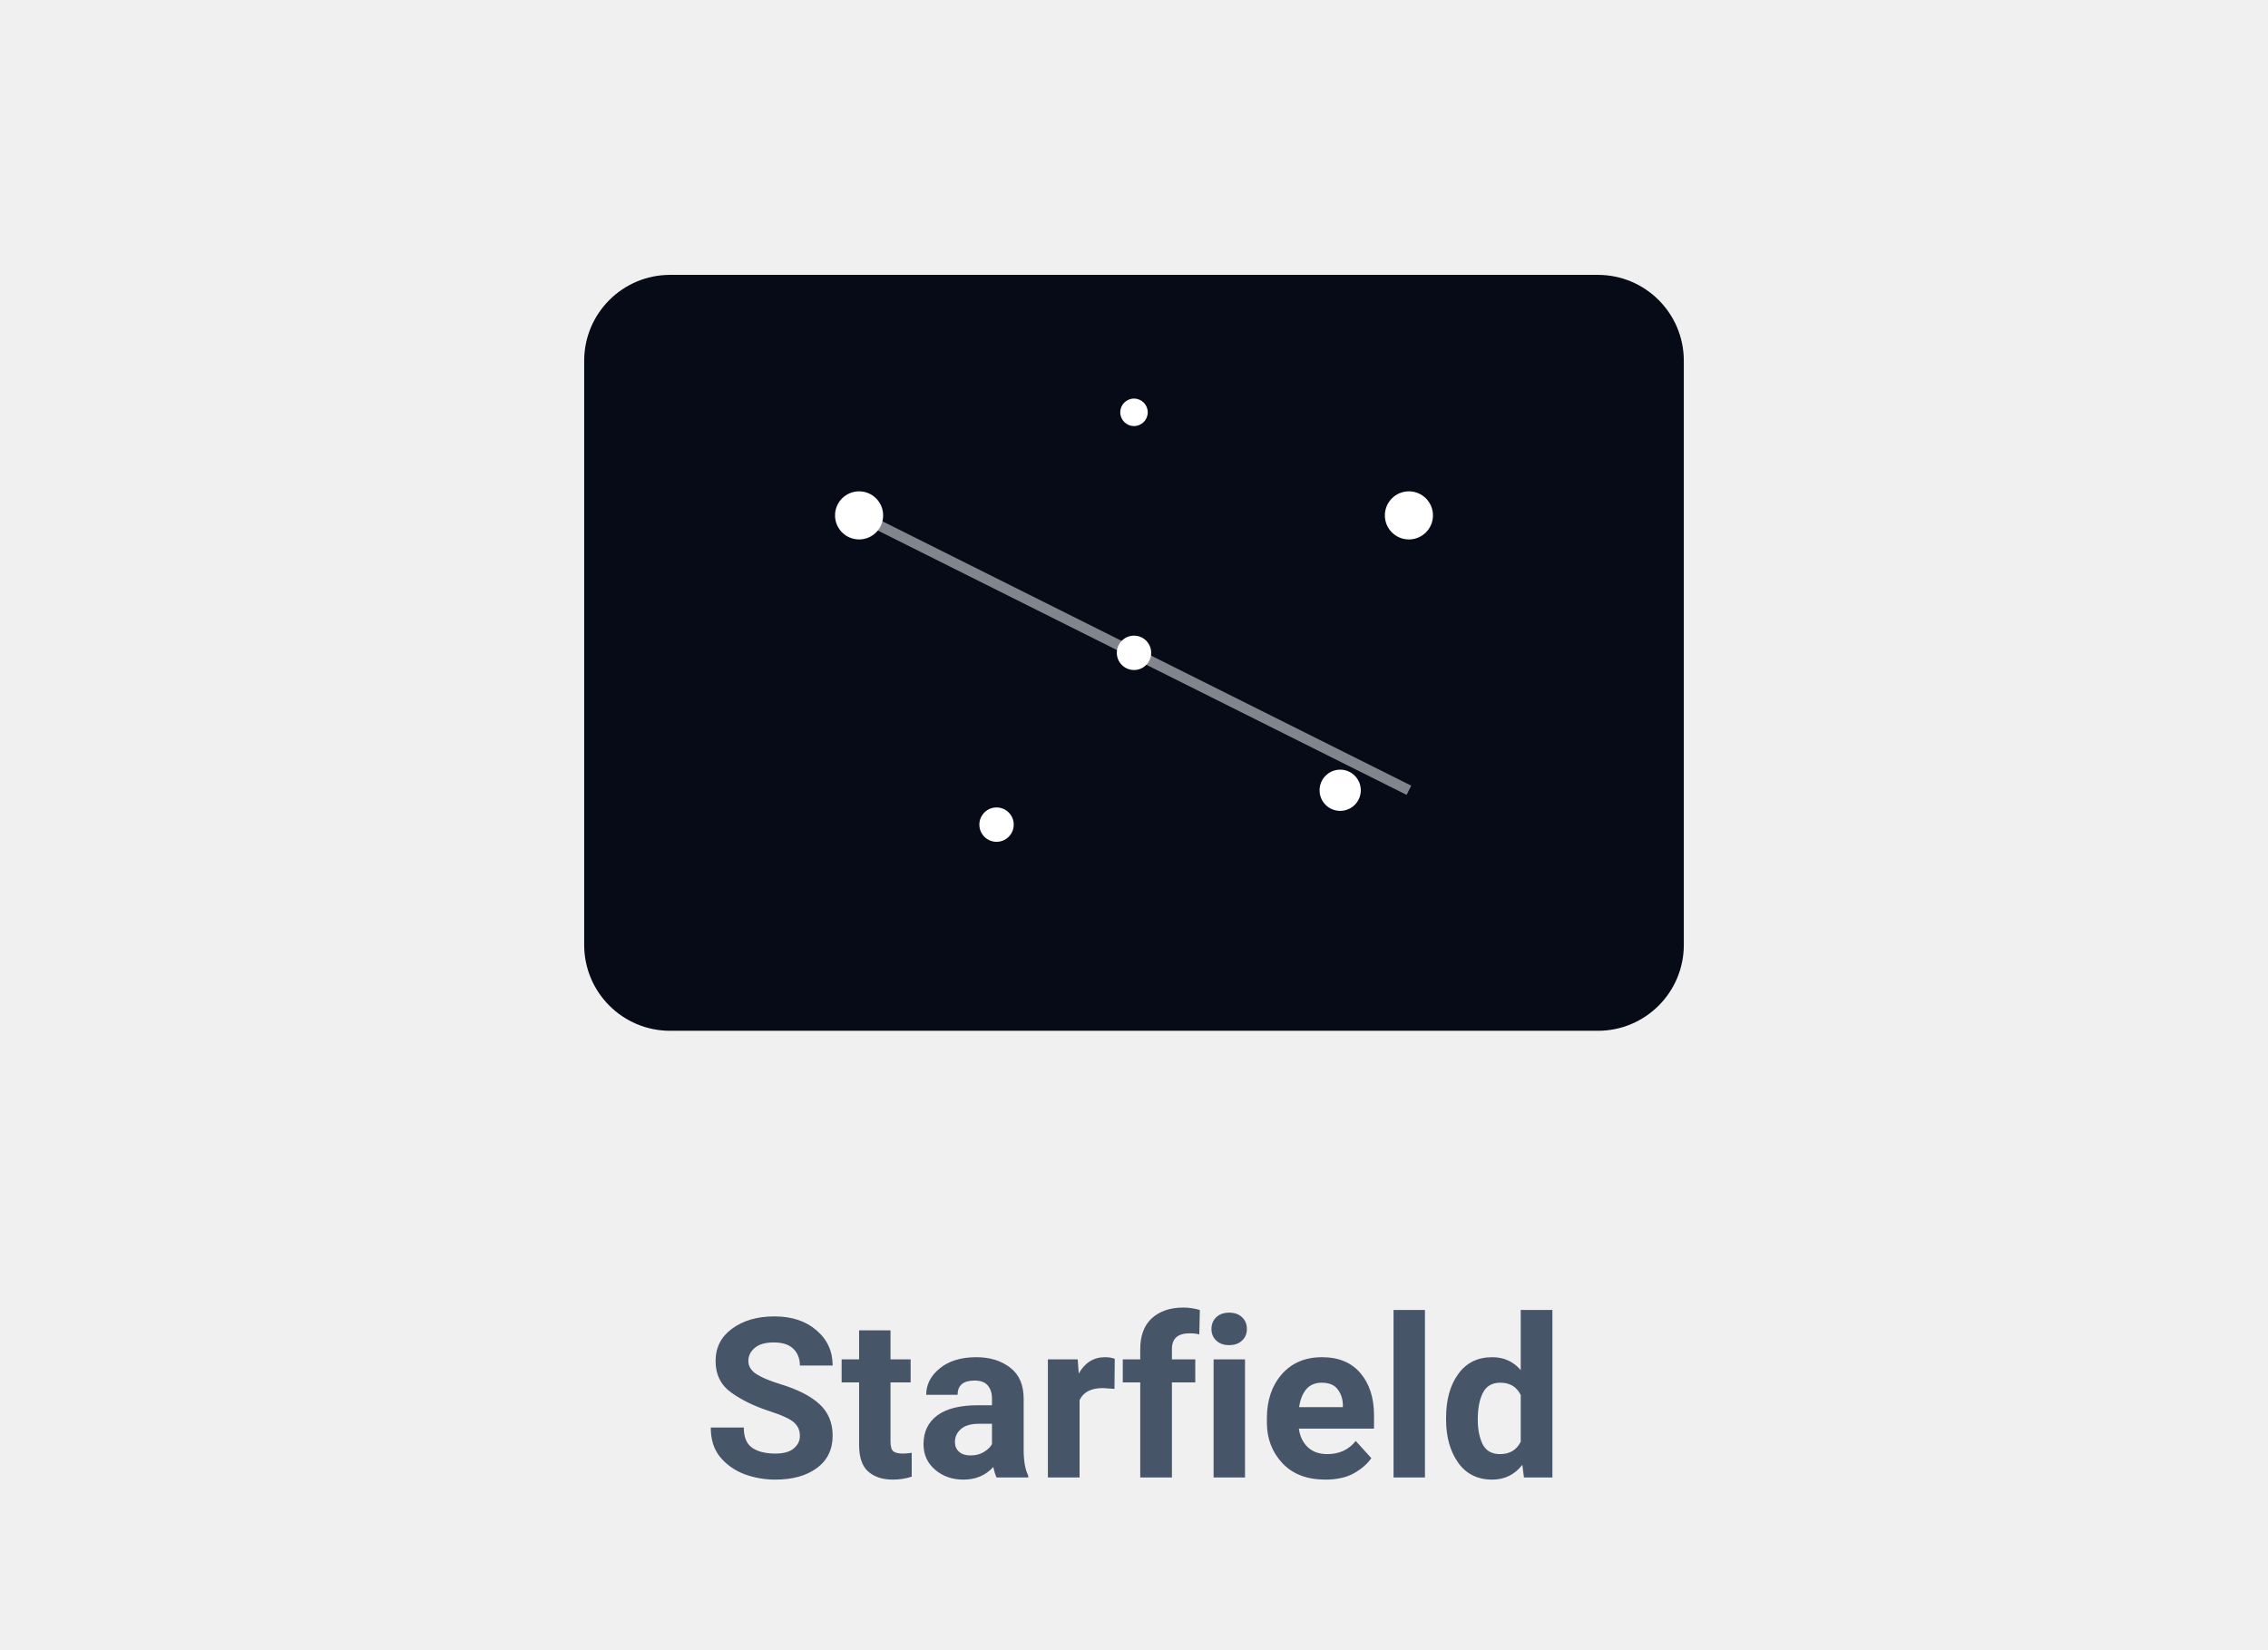
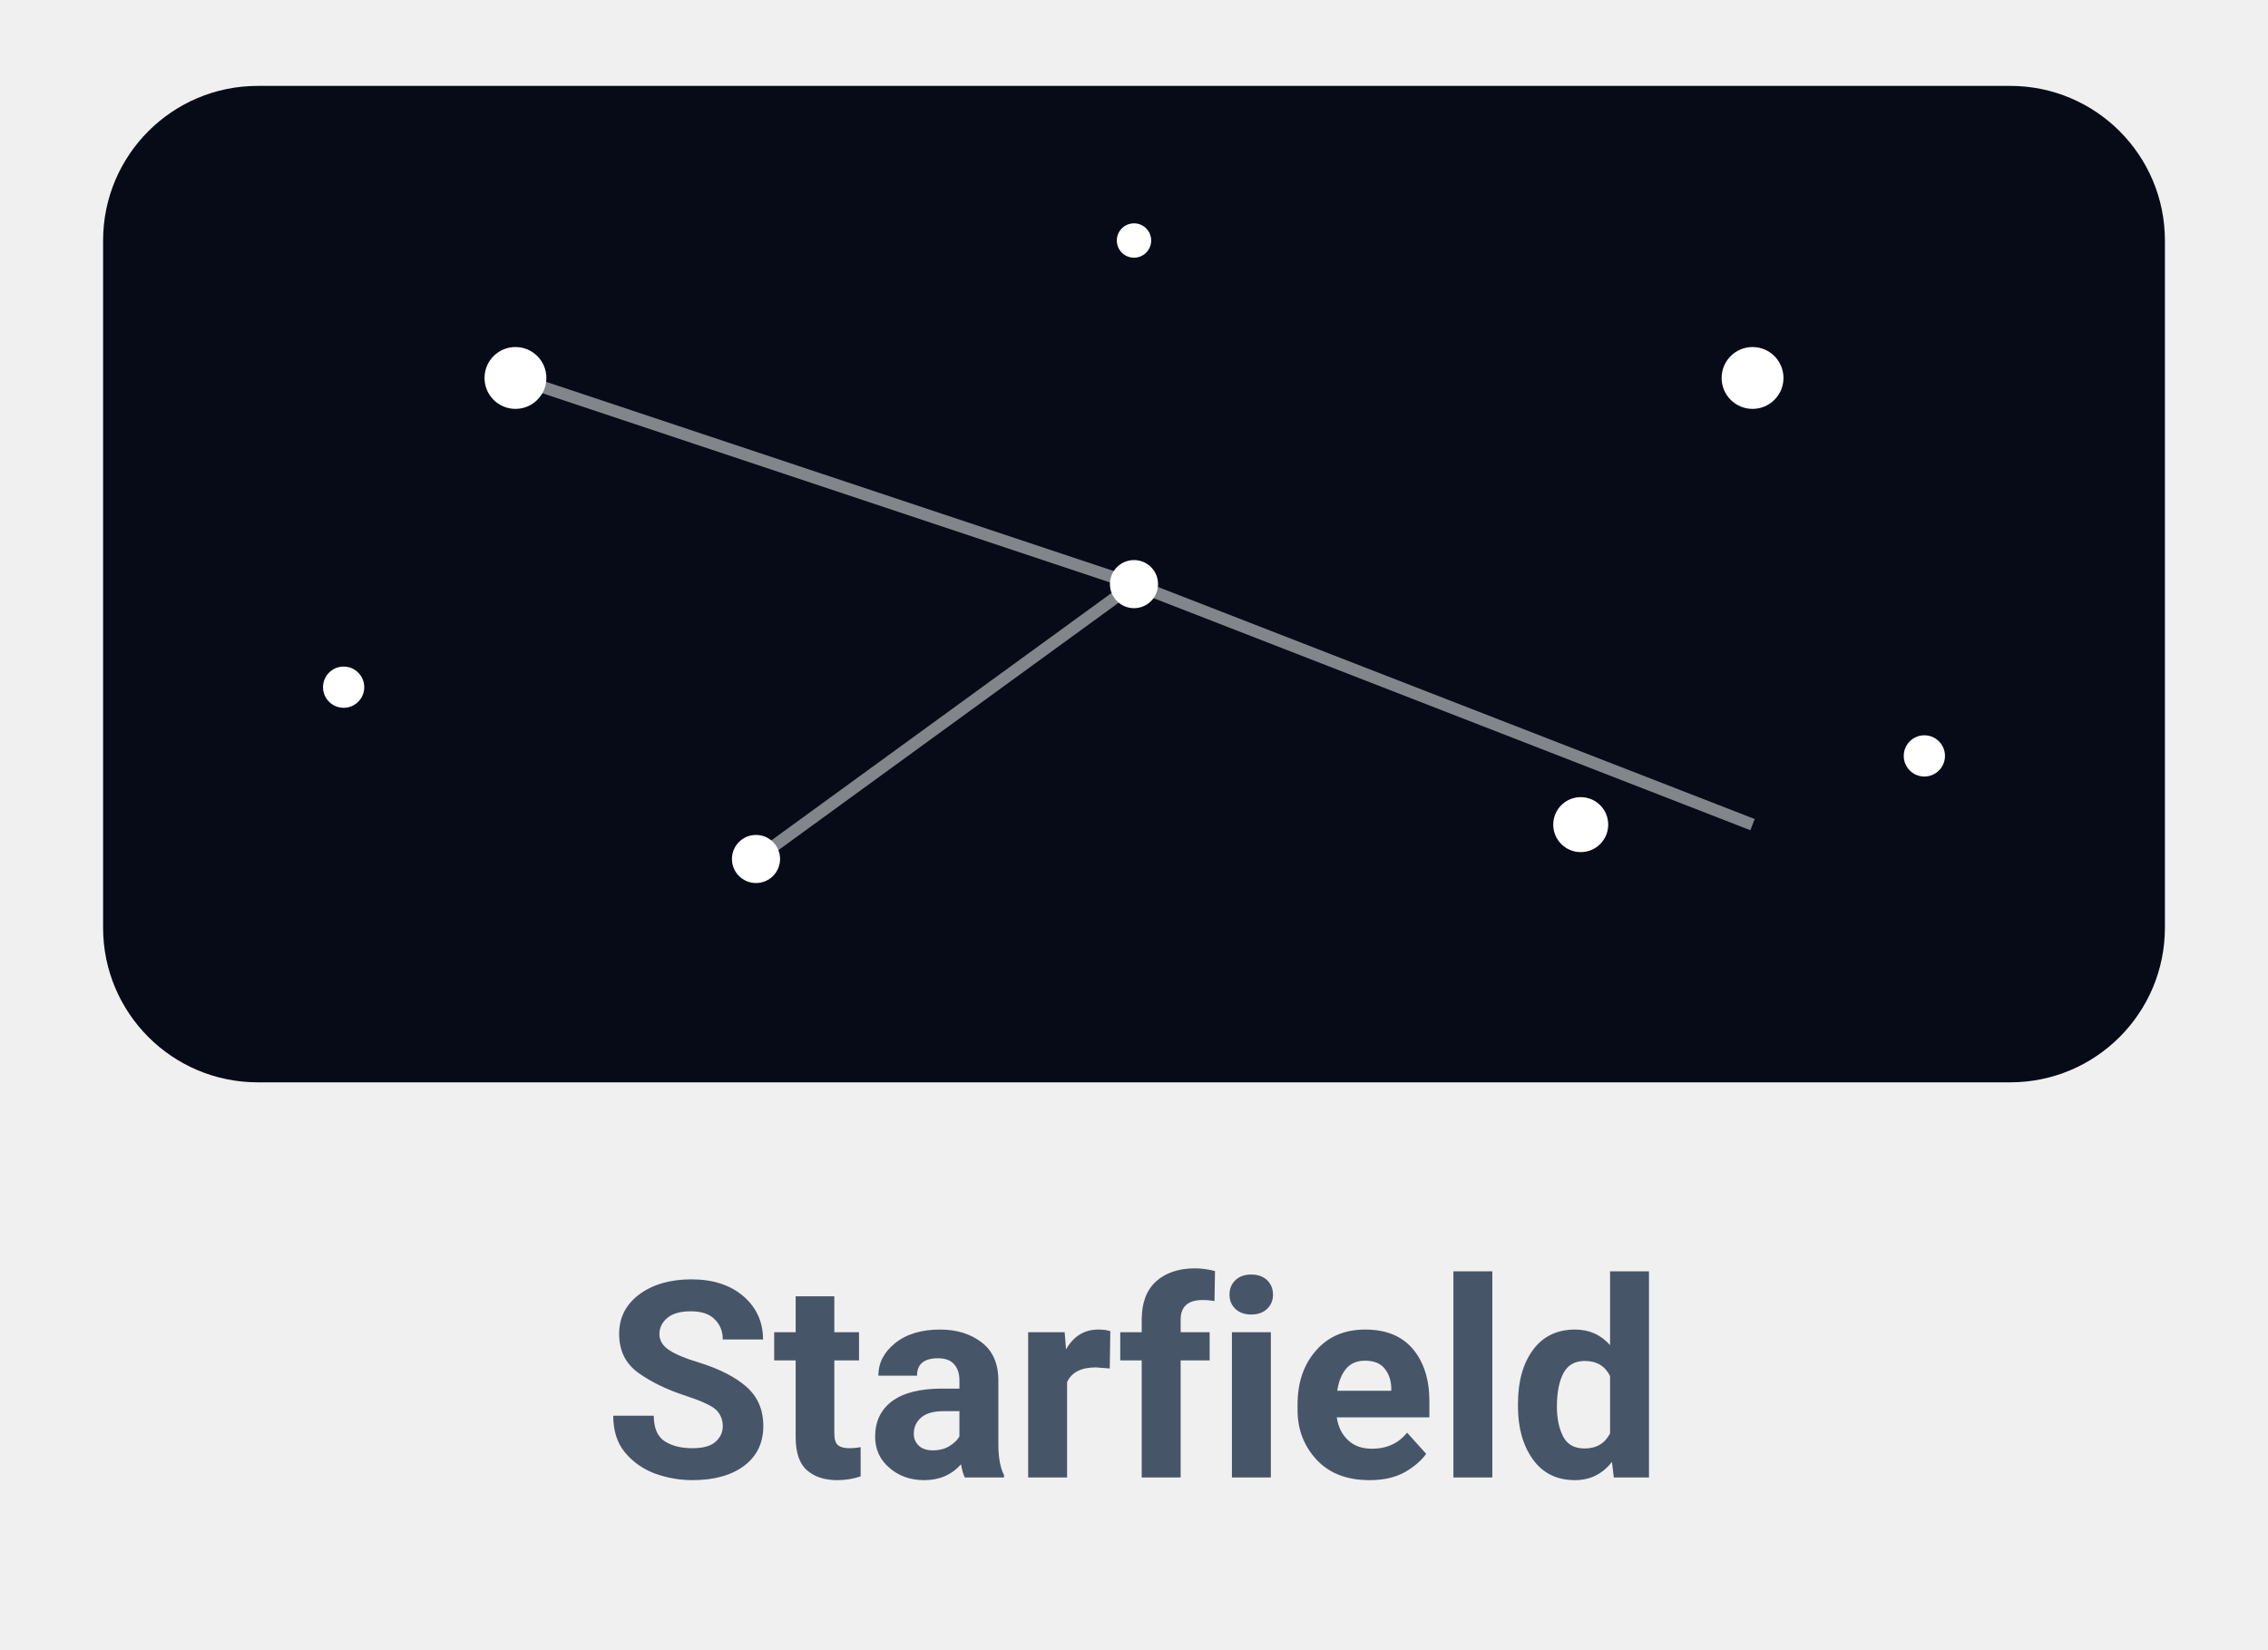
<svg xmlns="http://www.w3.org/2000/svg" viewBox="0 0 132 96">
-   <rect x="34" y="16" width="64" height="44" rx="5" fill="#070b18" />
+   <rect x="6" y="5" width="120" height="58" rx="9" fill="#070b18" />
  <g fill="#fff">
-     <circle cx="66" cy="38" r="1">
-       <animate attributeName="r" values="1;2.2;1" dur="1.5s" repeatCount="indefinite" />
+     <circle cx="66" cy="34" r="1.4">
+       <animate attributeName="r" values="1.4;3;1.4" dur="1.5s" repeatCount="indefinite" />
    </circle>
-     <circle cx="50" cy="30" r="1.4" />
-     <circle cx="82" cy="30" r="1.4" />
-     <circle cx="58" cy="48" r="1" />
-     <circle cx="78" cy="46" r="1.2" />
-     <circle cx="66" cy="24" r=".8" />
+     <circle cx="30" cy="22" r="1.8" />
+     <circle cx="102" cy="22" r="1.8" />
+     <circle cx="44" cy="50" r="1.4" />
+     <circle cx="92" cy="48" r="1.6" />
+     <circle cx="66" cy="14" r="1" />
+     <circle cx="20" cy="40" r="1.2" />
+     <circle cx="112" cy="44" r="1.2" />
  </g>
-   <g stroke="#fff" stroke-width=".6" opacity=".5">
-     <line x1="66" y1="38" x2="50" y2="30" />
-     <line x1="66" y1="38" x2="82" y2="46" />
+   <g stroke="#fff" stroke-width=".7" opacity=".5">
+     <line x1="66" y1="34" x2="30" y2="22" />
+     <line x1="66" y1="34" x2="102" y2="48" />
+     <line x1="66" y1="34" x2="44" y2="50" />
  </g>
-   <text x="66" y="86" text-anchor="middle" font-family="-apple-system,Segoe UI,Roboto,Helvetica,Arial,sans-serif" font-size="13" font-weight="600" fill="#475569">Starfield</text>
+   <text x="66" y="86" text-anchor="middle" font-family="-apple-system,Segoe UI,Roboto,Helvetica,Arial,sans-serif" font-size="16" font-weight="600" fill="#475569">Starfield</text>
</svg>
